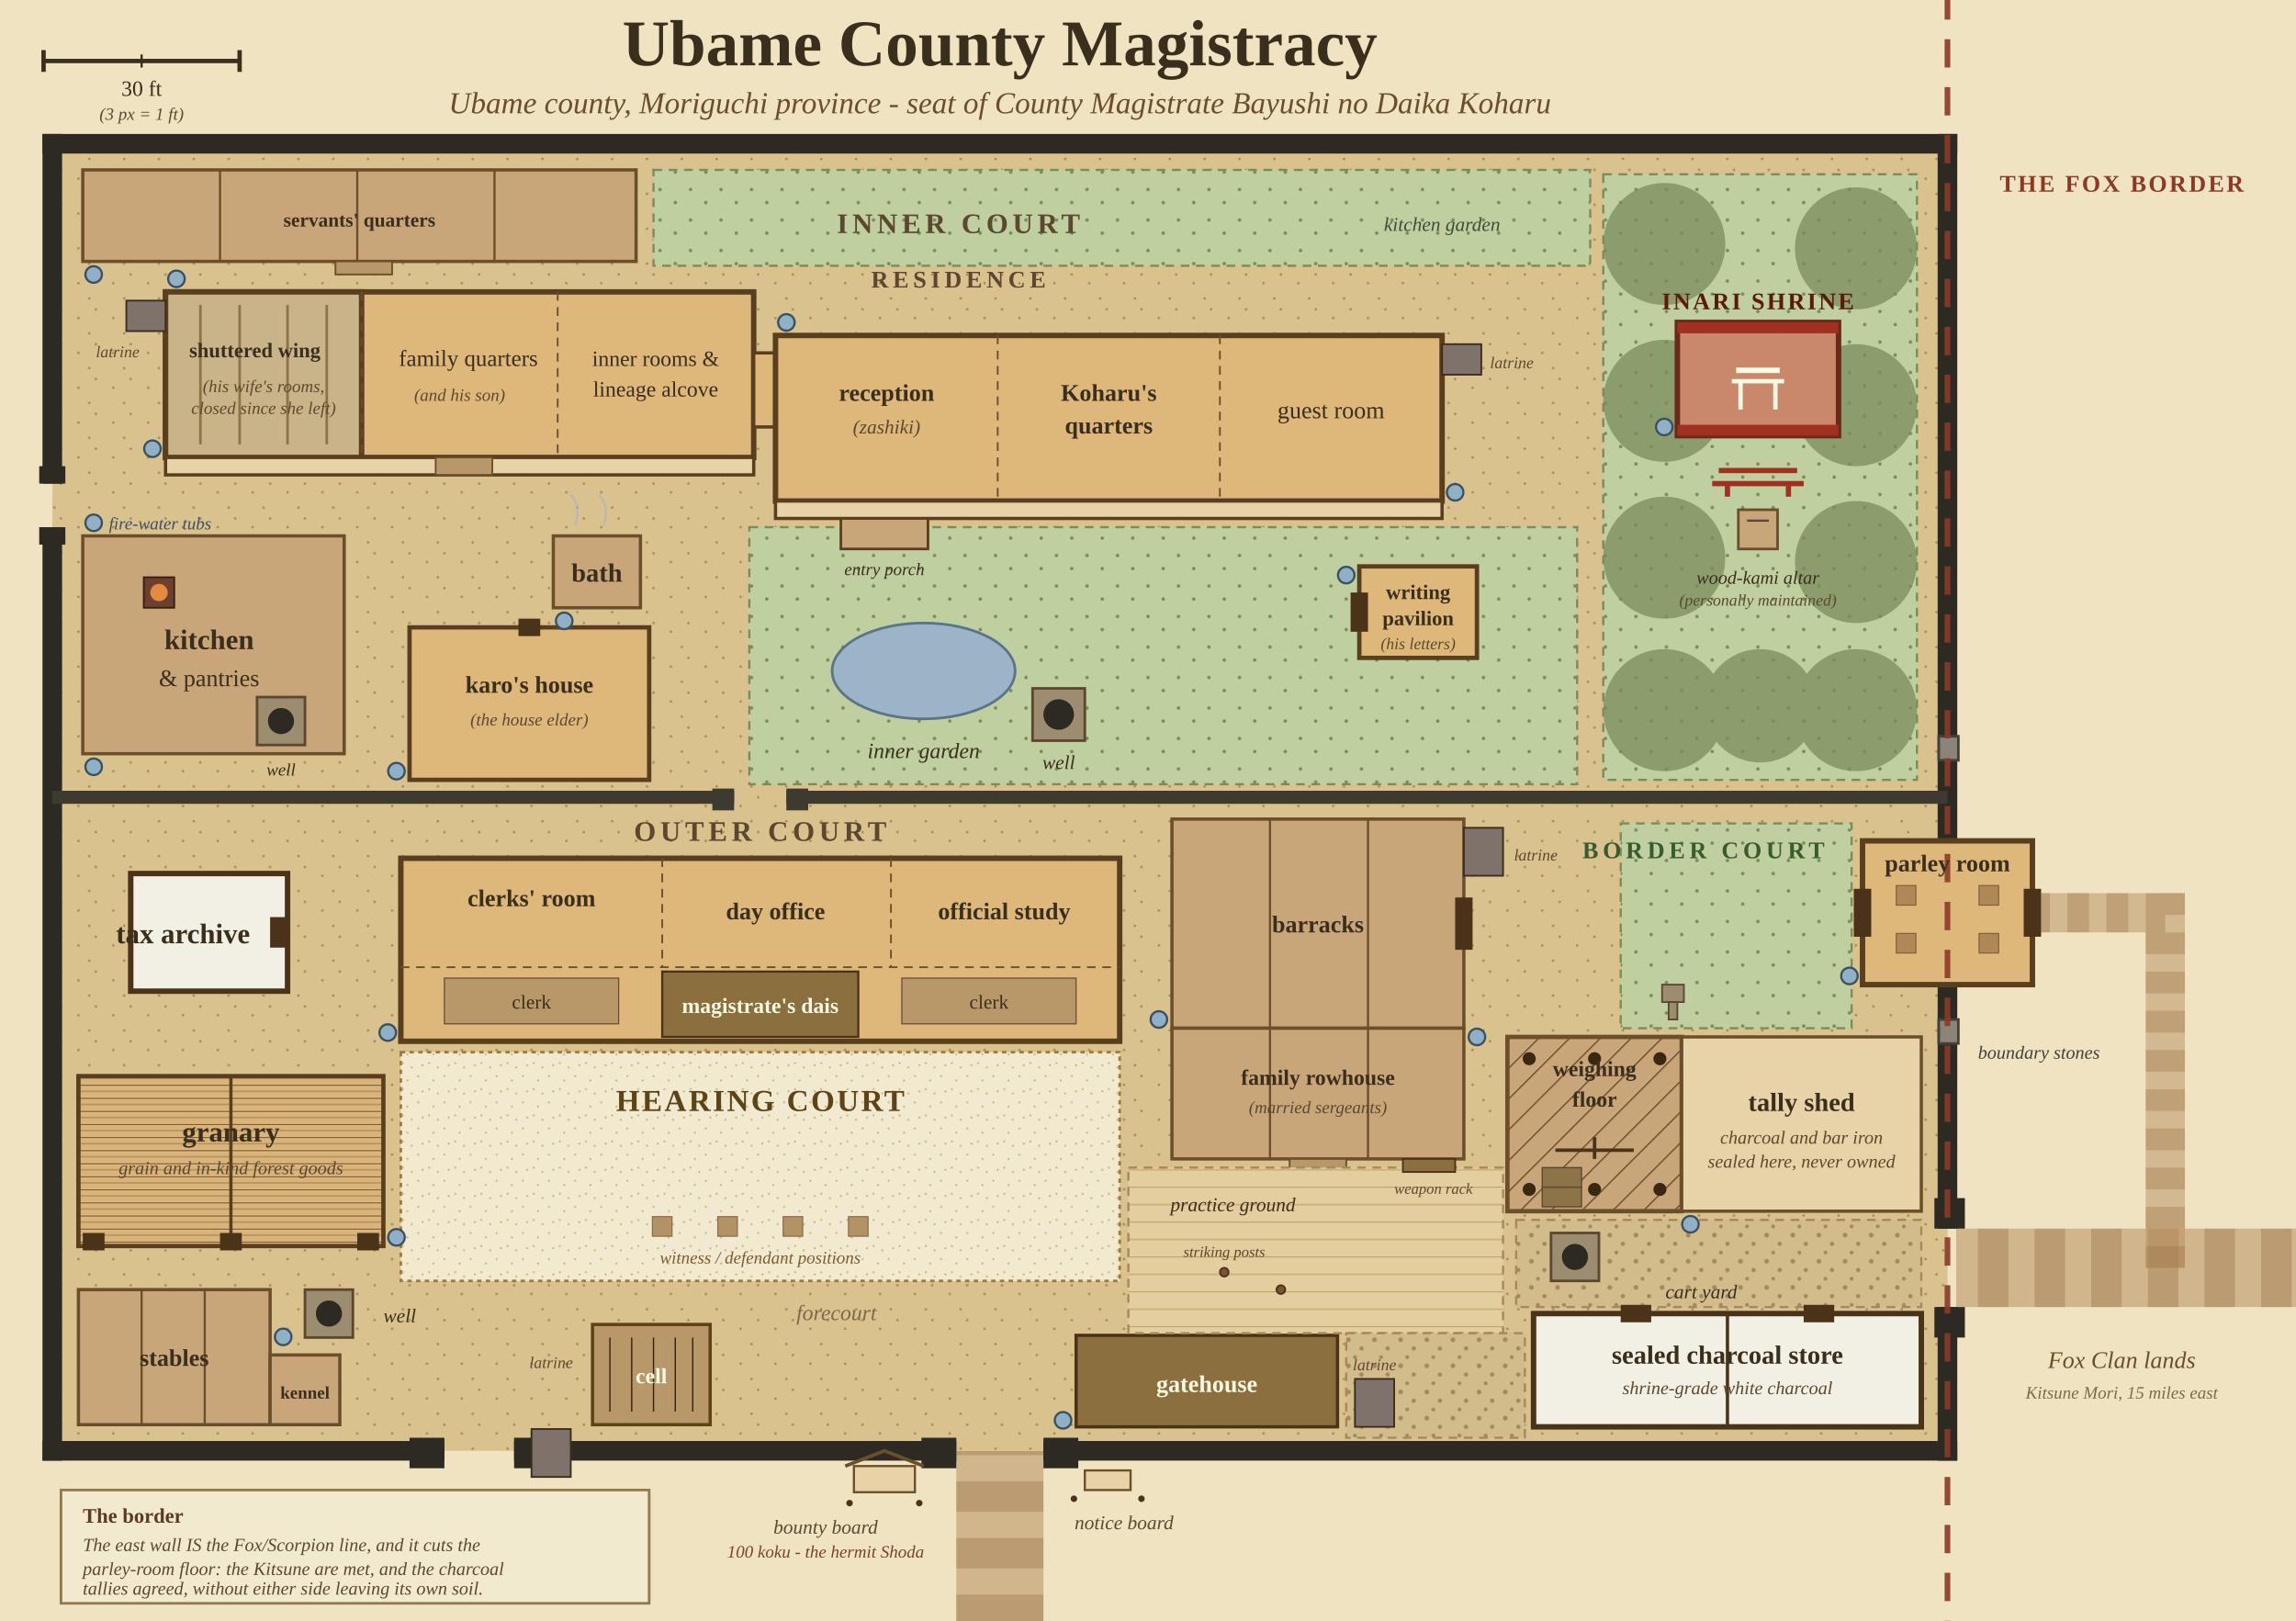
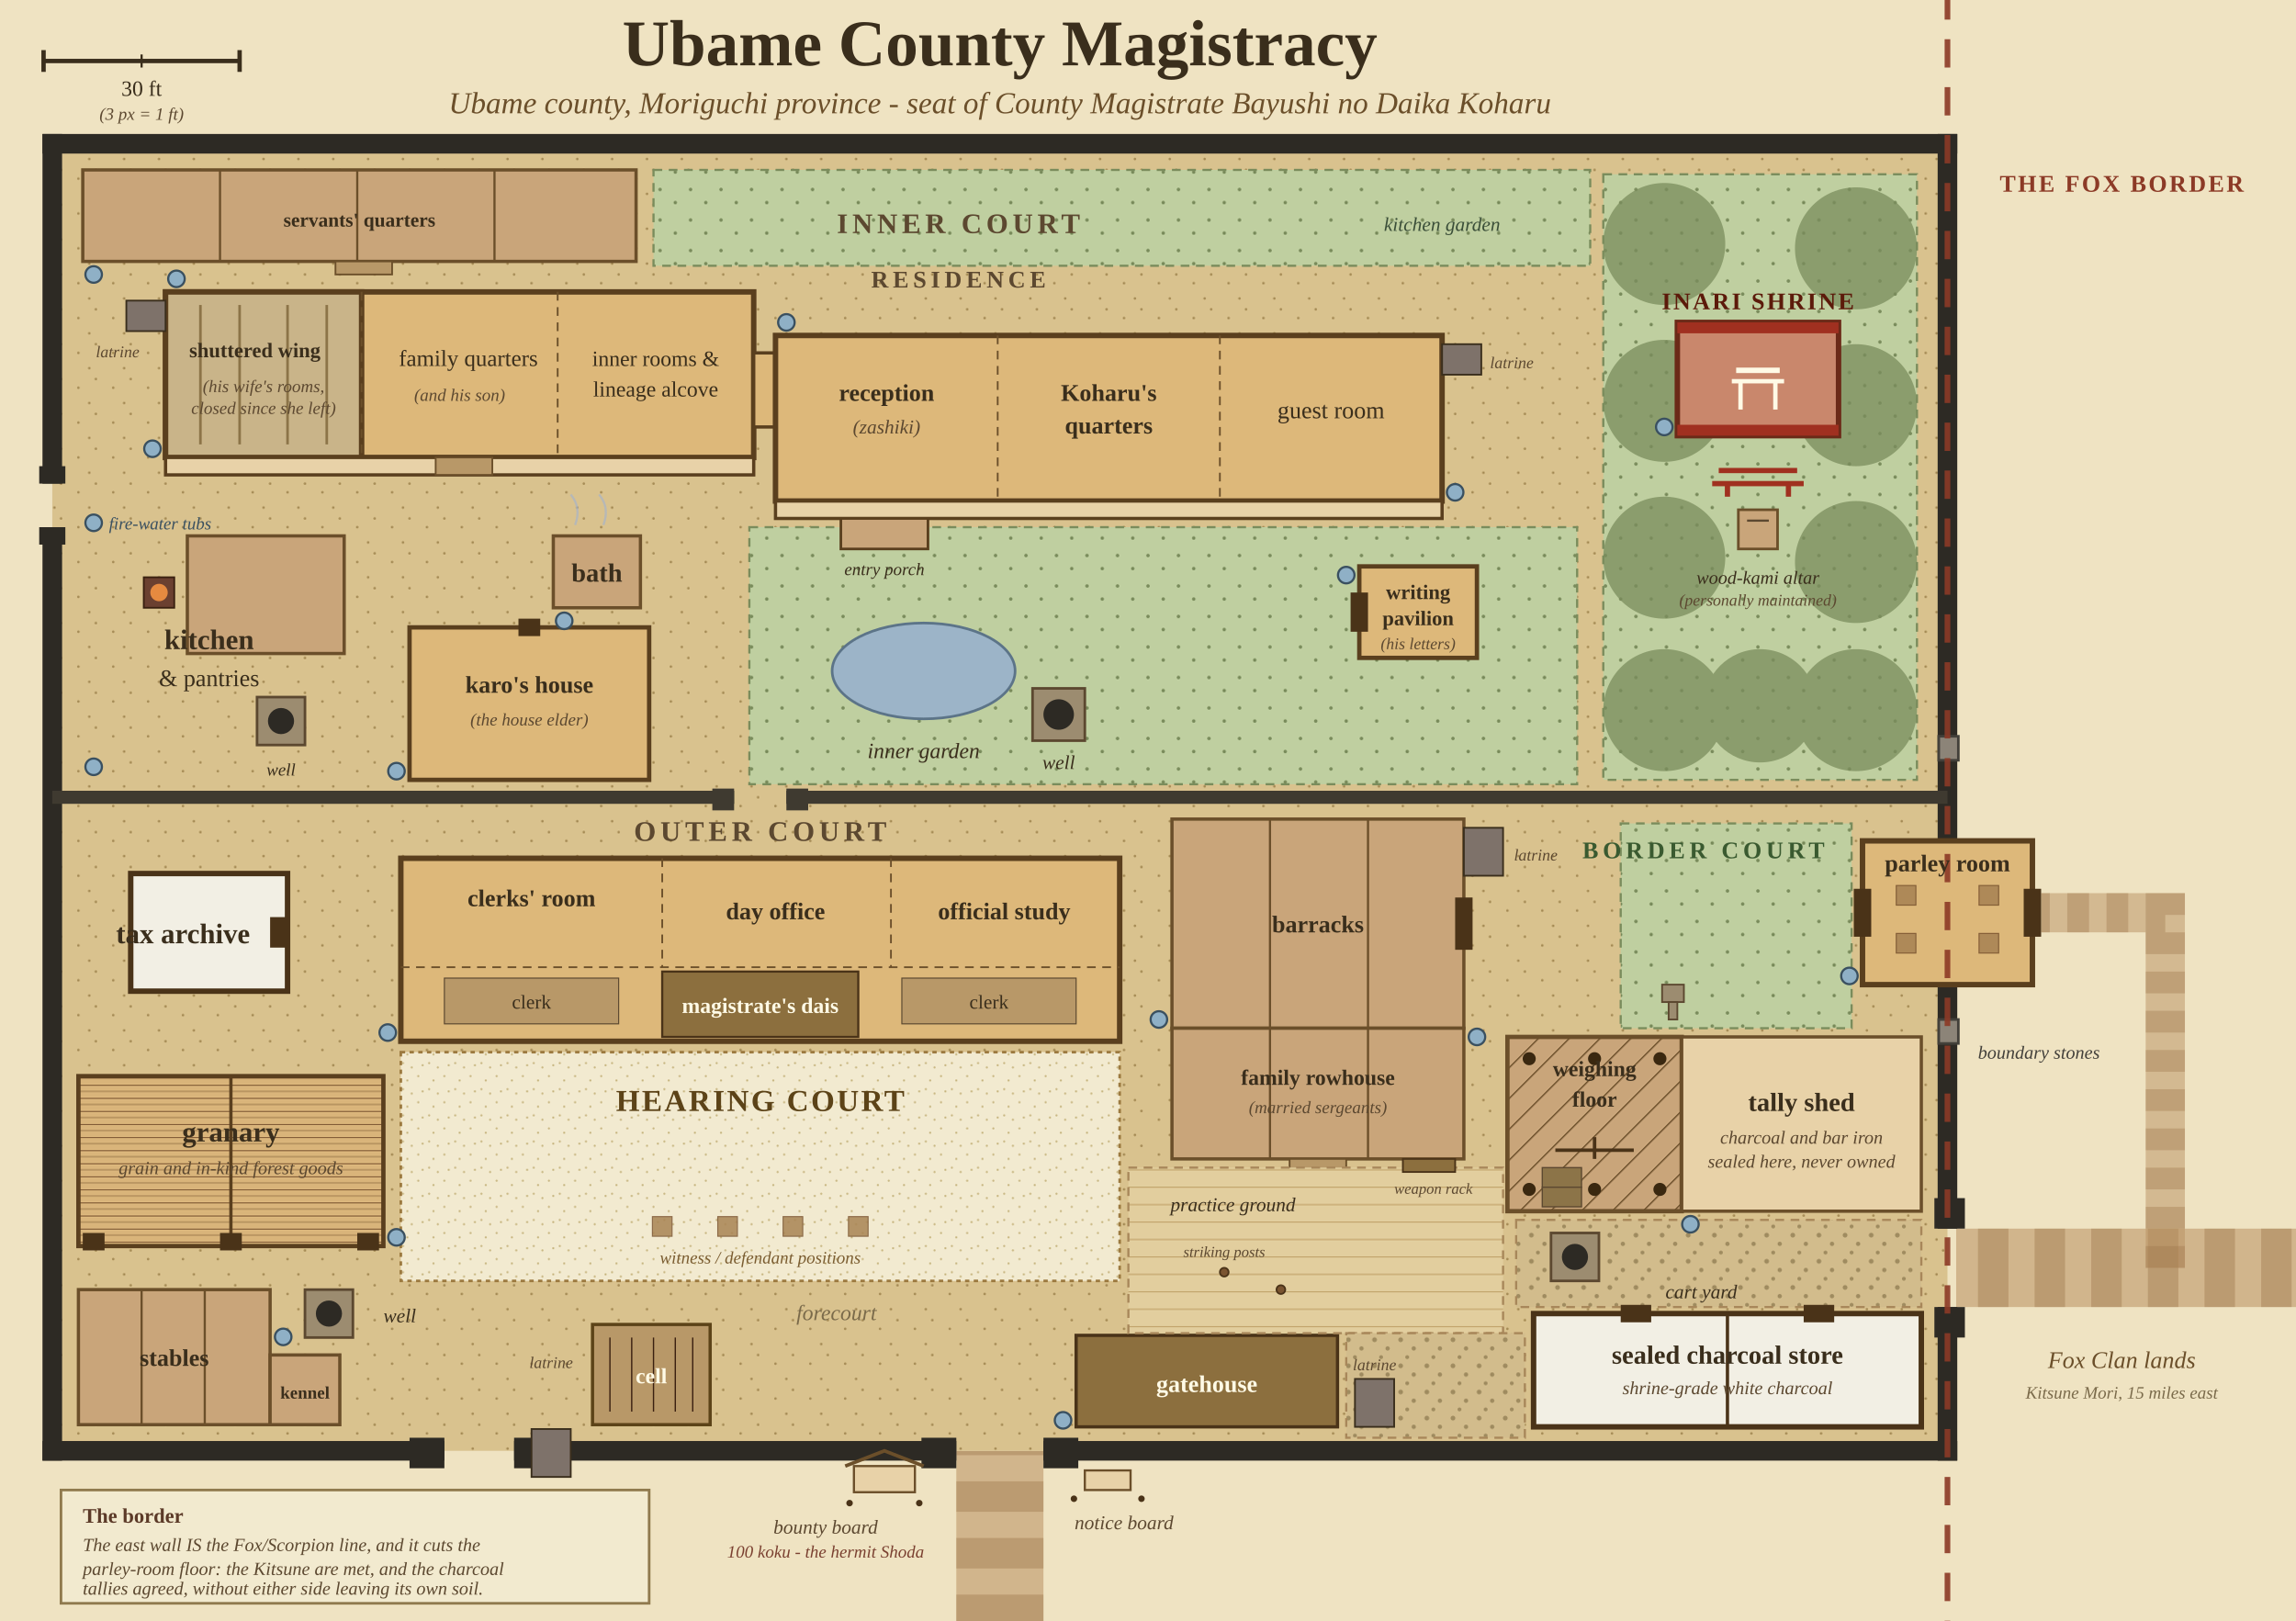
<svg xmlns="http://www.w3.org/2000/svg" viewBox="176 84 1054 744" font-family="Georgia, 'Times New Roman', serif">
  <defs>
    <pattern id="colonnade-hatch" patternUnits="userSpaceOnUse" width="10" height="10" patternTransform="rotate(45)">
      <rect width="10" height="10" fill="#C9A57A" />
      <line x1="0" y1="0" x2="0" y2="10" stroke="#6B4F2A" stroke-width="1.2" />
    </pattern>
    <pattern id="garden-stipple" patternUnits="userSpaceOnUse" width="14" height="14">
      <rect width="14" height="14" fill="#BFCFA0" />
      <circle cx="3" cy="3" r="0.8" fill="#7A8C5C" />
      <circle cx="10" cy="9" r="0.8" fill="#7A8C5C" />
    </pattern>
    <pattern id="court-earth" patternUnits="userSpaceOnUse" width="16" height="16">
      <rect width="16" height="16" fill="#D9C28E" />
      <circle cx="4" cy="6" r="0.6" fill="#A88E58" />
      <circle cx="12" cy="2" r="0.6" fill="#A88E58" />
      <circle cx="9" cy="13" r="0.6" fill="#A88E58" />
    </pattern>
    <pattern id="keiko-earth" patternUnits="userSpaceOnUse" width="16" height="16">
      <rect width="16" height="16" fill="#E2CE9E" />
      <line x1="0" y1="5" x2="16" y2="5" stroke="#C2A46C" stroke-width="0.5" />
      <line x1="0" y1="13" x2="16" y2="13" stroke="#C2A46C" stroke-width="0.5" />
    </pattern>
    <pattern id="oshirasu-sand" patternUnits="userSpaceOnUse" width="12" height="12">
      <rect width="12" height="12" fill="#F2EAD0" />
      <circle cx="3" cy="4" r="0.5" fill="#C9B884" />
      <circle cx="8" cy="2" r="0.5" fill="#C9B884" />
      <circle cx="10" cy="9" r="0.5" fill="#C9B884" />
      <circle cx="5" cy="10" r="0.5" fill="#C9B884" />
      <circle cx="1" cy="8" r="0.5" fill="#C9B884" />
    </pattern>
    <pattern id="granary-slats" patternUnits="userSpaceOnUse" width="14" height="6">
      <rect width="14" height="6" fill="#D9B47A" />
      <line x1="0" y1="0" x2="14" y2="0" stroke="#7A5430" stroke-width="0.8" />
      <line x1="0" y1="3" x2="14" y2="3" stroke="#A88454" stroke-width="0.5" />
    </pattern>
    <pattern id="cart-gravel" patternUnits="userSpaceOnUse" width="12" height="12">
      <rect width="12" height="12" fill="#D2BC8C" />
      <circle cx="3" cy="3" r="1.1" fill="#A08C60" />
      <circle cx="9" cy="7" r="1.0" fill="#A08C60" />
      <circle cx="6" cy="11" r="0.9" fill="#A08C60" />
    </pattern>
  </defs>
  <rect x="0" y="0" width="1300" height="900" fill="#EFE3C2" data-kind="-" />
  <g data-kind="road">
    <path d="M 635 830 L 635 750" stroke="#B89060" stroke-width="40" stroke-linecap="butt" opacity="0.55" />
    <path d="M 635 830 L 635 750" stroke="#9C7448" stroke-width="40" stroke-dasharray="14 12" fill="none" opacity="0.4" />
  </g>
  <g data-kind="road">
    <path d="M 1280 666 L 1074 666" stroke="#B89060" stroke-width="36" stroke-linecap="butt" opacity="0.55" />
    <path d="M 1280 666 L 1074 666" stroke="#9C7448" stroke-width="36" stroke-dasharray="14 12" fill="none" opacity="0.4" />
    <path d="M 1170 666 L 1170 503 L 1113 503" stroke="#B89060" stroke-width="18" fill="none" stroke-linecap="butt" opacity="0.5" />
    <path d="M 1170 666 L 1170 503 L 1113 503" stroke="#9C7448" stroke-width="18" stroke-dasharray="10 8" fill="none" opacity="0.35" />
  </g>
  <text x="635" y="114" text-anchor="middle" font-size="30" font-weight="bold" fill="#3A2E1C" data-kind="-">Ubame County Magistracy</text>
  <text x="635" y="136" text-anchor="middle" font-size="14" font-style="italic" fill="#6B4F2A" data-kind="-">Ubame county, Moriguchi province - seat of County Magistrate Bayushi no Daika Koharu</text>
  <g data-kind="-">
    <g stroke="#3A2E1C">
      <line x1="196" y1="112" x2="286" y2="112" stroke-width="2" />
      <line x1="196" y1="107" x2="196" y2="117" stroke-width="2" />
      <line x1="286" y1="107" x2="286" y2="117" stroke-width="2" />
      <line x1="241" y1="109" x2="241" y2="115" stroke-width="1" />
    </g>
    <text x="241" y="128" text-anchor="middle" font-size="10" fill="#3A2E1C">30 ft</text>
    <text x="241" y="139" text-anchor="middle" font-size="8" font-style="italic" fill="#5C4830">(3 px = 1 ft)</text>
  </g>
  <rect x="200" y="150" width="870" height="301" fill="url(#court-earth)" id="precinct" data-kind="inner court" />
  <rect x="200" y="450" width="870" height="300" fill="url(#court-earth)" id="precinct" data-kind="outer court" />
  <g stroke="#2D2A24" stroke-width="9" fill="none" stroke-linecap="square" data-kind="compound wall">
    <line x1="200" y1="150" x2="1070" y2="150" />
    <line x1="200" y1="150" x2="200" y2="301.5" />
    <line x1="200" y1="330.5" x2="200" y2="750" />
    <line x1="1070" y1="150" x2="1070" y2="465.5" />
    <line x1="1070" y1="540.5" x2="1070" y2="643.5" />
    <line x1="1070" y1="688.5" x2="1070" y2="750" />
    <line x1="200" y1="750" x2="375.5" y2="750" />
    <line x1="416.5" y1="750" x2="610.5" y2="750" />
    <line x1="659.5" y1="750" x2="1070" y2="750" />
  </g>
  <g fill="#2D2A24" data-kind="side gate">
    <rect x="599" y="744" width="16" height="14" data-kind="main gate" />
    <rect x="655" y="744" width="16" height="14" data-kind="main gate" />
    <rect x="364" y="744" width="16" height="14" />
    <rect x="412" y="744" width="16" height="14" />
    <rect x="194" y="298" width="12" height="8" />
    <rect x="194" y="326" width="12" height="8" />
    <rect x="1064" y="634" width="14" height="14" />
    <rect x="1064" y="684" width="14" height="14" />
  </g>
  <g stroke="#3F3A30" stroke-width="6" fill="none" data-kind="court divider">
    <line x1="200" y1="450" x2="513" y2="450" />
    <line x1="537" y1="450" x2="1070" y2="450" />
  </g>
  <g fill="#3F3A30" data-kind="court divider">
    <rect x="503" y="446" width="10" height="10" />
    <rect x="537" y="446" width="10" height="10" />
  </g>
  <g data-kind="tax archive">
    <rect x="236" y="485" width="72" height="54" fill="#F2EFE4" stroke="#4A3318" stroke-width="2.5" />
    <rect x="300" y="505" width="8" height="14" fill="#4A3318" />
    <text x="260" y="517" text-anchor="middle" font-size="13" font-weight="bold" fill="#3A2E1C">tax archive</text>
  </g>
  <g data-kind="granary">
    <rect x="212" y="578" width="140" height="78" fill="url(#granary-slats)" stroke="#5A3F1E" stroke-width="2" />
    <line x1="282" y1="578" x2="282" y2="656" stroke="#5A3F1E" stroke-width="1.5" />
    <rect x="214" y="650" width="10" height="8" fill="#4A3318" />
    <rect x="277" y="650" width="10" height="8" fill="#4A3318" />
    <rect x="340" y="650" width="10" height="8" fill="#4A3318" />
    <text x="282" y="608" text-anchor="middle" font-size="13" font-weight="bold" fill="#3A2E1C">granary</text>
    <text x="282" y="623" text-anchor="middle" font-size="8.5" font-style="italic" fill="#5C4830">grain and in-kind forest goods</text>
  </g>
  <g data-kind="stables">
    <rect x="212" y="676" width="88" height="62" fill="#C9A57A" stroke="#6B4F2A" stroke-width="1.5" />
    <line x1="241" y1="676" x2="241" y2="738" stroke="#6B4F2A" stroke-width="1" />
    <line x1="270" y1="676" x2="270" y2="738" stroke="#6B4F2A" stroke-width="1" />
    <text x="256" y="711" text-anchor="middle" font-size="11" font-weight="bold" fill="#3A2E1C">stables</text>
  </g>
  <g data-kind="kennel">
    <rect x="300" y="706" width="32" height="32" fill="#C9A57A" stroke="#6B4F2A" stroke-width="1.5" />
    <text x="316" y="726" text-anchor="middle" font-size="8" font-weight="bold" fill="#3A2E1C">kennel</text>
  </g>
  <g data-kind="latrine">
    <rect x="420" y="740" width="18" height="22" fill="#7E726A" stroke="#3A2E1C" stroke-width="0.8" />
    <text x="429" y="712" text-anchor="middle" font-size="7.5" font-style="italic" fill="#5C4830">latrine</text>
  </g>
  <g data-kind="well">
    <rect x="316" y="676" width="22" height="22" fill="#9C8C70" stroke="#5C4830" stroke-width="1.2" />
    <circle cx="327" cy="687" r="6" fill="#2D2A24" />
    <text x="352" y="691" text-anchor="start" font-size="9" font-style="italic" fill="#3A2E1C">well</text>
  </g>
  <g data-kind="office hall">
    <rect x="360" y="478" width="330" height="84" fill="#DDB87A" stroke="#5A3F1E" stroke-width="2.5" />
    <line x1="360" y1="528" x2="690" y2="528" stroke="#6B4F2A" stroke-width="0.8" stroke-dasharray="4 3" />
    <line x1="480" y1="478" x2="480" y2="528" stroke="#6B4F2A" stroke-width="0.8" stroke-dasharray="4 3" />
    <line x1="585" y1="478" x2="585" y2="528" stroke="#6B4F2A" stroke-width="0.8" stroke-dasharray="4 3" />
    <text x="420" y="500" text-anchor="middle" font-size="11" font-weight="bold" fill="#3A2E1C" data-kind="clerks' room">clerks' room</text>
    <text x="532" y="506" text-anchor="middle" font-size="11" font-weight="bold" fill="#3A2E1C">day office</text>
    <text x="637" y="506" text-anchor="middle" font-size="11" font-weight="bold" fill="#3A2E1C">official study</text>
    <rect x="480" y="530" width="90" height="30" fill="#8C6F3E" stroke="#4A3318" stroke-width="1" data-kind="magistrate's dais" />
    <text x="525" y="549" text-anchor="middle" font-size="10" fill="#FFFAE6" font-weight="bold" data-kind="magistrate's dais">magistrate's dais</text>
    <rect x="380" y="533" width="80" height="21" fill="#B89868" stroke="#5C4830" stroke-width="0.5" />
    <text x="420" y="547" text-anchor="middle" font-size="9" fill="#3A2E1C">clerk</text>
    <rect x="590" y="533" width="80" height="21" fill="#B89868" stroke="#5C4830" stroke-width="0.5" />
    <text x="630" y="547" text-anchor="middle" font-size="9" fill="#3A2E1C">clerk</text>
  </g>
  <g data-kind="hearing court">
    <rect x="360" y="567" width="330" height="105" fill="url(#oshirasu-sand)" stroke="#9C7A40" stroke-width="1.2" stroke-dasharray="2 2" />
    <text x="525" y="594" text-anchor="middle" font-size="14" font-weight="bold" fill="#5C4318" letter-spacing="1">HEARING COURT</text>
    <g fill="#A88454" stroke="#7A5430" stroke-width="0.5" opacity="0.85">
      <rect x="475.5" y="642.5" width="9" height="9" />
      <rect x="505.5" y="642.5" width="9" height="9" />
      <rect x="535.5" y="642.5" width="9" height="9" />
      <rect x="565.5" y="642.5" width="9" height="9" />
    </g>
    <text x="525" y="664" text-anchor="middle" font-size="8" font-style="italic" fill="#7A5C30">witness / defendant positions</text>
  </g>
  <g data-kind="cell">
    <rect x="448" y="692" width="54" height="46" fill="#B89868" stroke="#5C4318" stroke-width="1.5" />
    <line x1="456" y1="698" x2="456" y2="732" stroke="#3A2010" stroke-width="0.6" />
    <line x1="466" y1="698" x2="466" y2="732" stroke="#3A2010" stroke-width="0.6" />
    <line x1="494" y1="698" x2="494" y2="732" stroke="#3A2010" stroke-width="0.6" />
    <line x1="486" y1="698" x2="486" y2="732" stroke="#3A2010" stroke-width="0.6" />
    <line x1="476" y1="698" x2="476" y2="732" stroke="#3A2010" stroke-width="0.6" />
    <text x="475" y="719" text-anchor="middle" font-size="10" font-weight="bold" fill="#FFFAE6">cell</text>
  </g>
  <g data-kind="gatehouse">
    <rect x="670" y="697" width="120" height="42" fill="#8C6F3E" stroke="#4A3318" stroke-width="1.5" />
    <text x="730" y="723" text-anchor="middle" font-size="11" font-weight="bold" fill="#FFFAE6">gatehouse</text>
  </g>
  <g data-kind="barracks">
    <rect x="714" y="460" width="134" height="96" fill="#C9A57A" stroke="#6B4F2A" stroke-width="1.5" />
    <line x1="759" y1="460" x2="759" y2="556" stroke="#6B4F2A" stroke-width="1" />
    <line x1="804" y1="460" x2="804" y2="556" stroke="#6B4F2A" stroke-width="1" />
    <rect x="844" y="496" width="8" height="24" fill="#4A3318" />
    <text x="781" y="512" text-anchor="middle" font-size="11" font-weight="bold" fill="#3A2E1C">barracks</text>
  </g>
  <g data-kind="retainers' quarters">
    <rect x="714" y="556" width="134" height="60" fill="#C9A57A" stroke="#6B4F2A" stroke-width="1.5" />
    <line x1="759" y1="556" x2="759" y2="616" stroke="#6B4F2A" stroke-width="1" />
    <line x1="804" y1="556" x2="804" y2="616" stroke="#6B4F2A" stroke-width="1" />
    <rect x="768" y="616" width="26" height="6" fill="#B89868" stroke="#6B4F2A" stroke-width="0.8" />
    <text x="781" y="582" text-anchor="middle" font-size="10" font-weight="bold" fill="#3A2E1C">family rowhouse</text>
    <text x="781" y="595" text-anchor="middle" font-size="8" font-style="italic" fill="#5C4830">(married sergeants)</text>
  </g>
  <g data-kind="latrine">
    <rect x="848" y="464" width="18" height="22" fill="#7E726A" stroke="#3A2E1C" stroke-width="0.8" />
    <text x="871" y="479" text-anchor="start" font-size="7.5" font-style="italic" fill="#5C4830">latrine</text>
  </g>
  <g data-kind="practice ground">
    <rect x="694" y="620" width="172" height="76" fill="url(#keiko-earth)" stroke="#A8875A" stroke-width="1" stroke-dasharray="4 3" />
    <text x="742" y="640" text-anchor="middle" font-size="9" font-style="italic" fill="#3A2E1C">practice ground</text>
    <circle cx="738" cy="668" r="2" fill="#7A5430" stroke="#4A3318" stroke-width="0.8" />
    <circle cx="764" cy="676" r="2" fill="#7A5430" stroke="#4A3318" stroke-width="0.8" />
    <text x="738" y="661" text-anchor="middle" font-size="7" font-style="italic" fill="#5C4830">striking posts</text>
    <rect x="820" y="616" width="24" height="6" fill="#8C6F3E" stroke="#4A3318" stroke-width="0.8" />
    <text x="852" y="632" text-anchor="end" font-size="7" font-style="italic" fill="#5C4830">weapon rack</text>
  </g>
  <g data-kind="border court">
    <rect x="920" y="462" width="106" height="94" fill="url(#garden-stipple)" stroke="#7A8C5C" stroke-width="1" stroke-dasharray="4 3" />
    <g transform="translate(944, 540)">
      <rect x="-5" y="-4" width="10" height="8" fill="#9C8C70" stroke="#5C4830" stroke-width="0.8" />
      <rect x="-2" y="4" width="4" height="8" fill="#9C8C70" stroke="#5C4830" stroke-width="0.8" />
    </g>
  </g>
  <g data-kind="weighing floor">
    <rect x="868" y="560" width="80" height="80" fill="url(#colonnade-hatch)" stroke="#6B4F2A" stroke-width="2" />
    <circle cx="878" cy="570" r="3" fill="#3A2810" />
    <circle cx="938" cy="570" r="3" fill="#3A2810" />
    <circle cx="878" cy="630" r="3" fill="#3A2810" />
    <circle cx="938" cy="630" r="3" fill="#3A2810" />
    <circle cx="908" cy="570" r="3" fill="#3A2810" />
    <circle cx="908" cy="630" r="3" fill="#3A2810" />
    <line x1="890" y1="612" x2="926" y2="612" stroke="#4A3318" stroke-width="1.6" />
    <line x1="908" y1="606" x2="908" y2="616" stroke="#4A3318" stroke-width="1.6" />
    <rect x="884" y="620" width="18" height="9" fill="#8C7448" stroke="#5C4830" stroke-width="0.6" />
    <rect x="884" y="629" width="18" height="9" fill="#8C7448" stroke="#5C4830" stroke-width="0.6" />
    <text x="908" y="578" text-anchor="middle" font-size="10" font-weight="bold" fill="#3A2E1C">weighing</text>
    <text x="908" y="592" text-anchor="middle" font-size="10" font-weight="bold" fill="#3A2E1C">floor</text>
  </g>
  <g data-kind="tally office">
    <rect x="948" y="560" width="110" height="80" fill="#E8D2A8" stroke="#6B4F2A" stroke-width="1.5" />
    <text x="1003" y="594" text-anchor="middle" font-size="12" font-weight="bold" fill="#3A2E1C">tally shed</text>
    <text x="1003" y="609" text-anchor="middle" font-size="8.5" font-style="italic" fill="#5C4830">charcoal and bar iron</text>
    <text x="1003" y="620" text-anchor="middle" font-size="8.5" font-style="italic" fill="#5C4830">sealed here, never owned</text>
  </g>
  <g data-kind="cart yard">
    <rect x="872" y="644" width="186" height="40" fill="url(#cart-gravel)" stroke="#A8875A" stroke-width="1" stroke-dasharray="4 3" />
    <rect x="794" y="696" width="82" height="48" fill="url(#cart-gravel)" stroke="#A8875A" stroke-width="1" stroke-dasharray="4 3" />
    <text x="957" y="680" text-anchor="middle" font-size="9" font-style="italic" fill="#3A2E1C">cart yard</text>
  </g>
  <g data-kind="latrine">
    <rect x="798" y="717" width="18" height="22" fill="#7E726A" stroke="#3A2E1C" stroke-width="0.8" />
    <text x="807" y="713" text-anchor="middle" font-size="7.5" font-style="italic" fill="#5C4830">latrine</text>
  </g>
  <g data-kind="well">
    <rect x="888" y="650" width="22" height="22" fill="#9C8C70" stroke="#5C4830" stroke-width="1.2" />
    <circle cx="899" cy="661" r="6" fill="#2D2A24" />
  </g>
  <g data-kind="charcoal store">
    <rect x="880" y="687" width="178" height="52" fill="#F2EFE4" stroke="#4A3318" stroke-width="2.5" />
    <line x1="969" y1="687" x2="969" y2="739" stroke="#4A3318" stroke-width="1.5" />
    <rect x="920" y="683" width="14" height="8" fill="#4A3318" />
    <rect x="1004" y="683" width="14" height="8" fill="#4A3318" />
    <text x="969" y="710" text-anchor="middle" font-size="12" font-weight="bold" fill="#3A2E1C">sealed charcoal store</text>
    <text x="969" y="724" text-anchor="middle" font-size="8.5" font-style="italic" fill="#5C4830">shrine-grade white charcoal</text>
  </g>
  <g data-kind="servants' quarters">
    <rect x="214" y="162" width="254" height="42" fill="#C9A57A" stroke="#6B4F2A" stroke-width="1.5" />
    <line x1="277" y1="162" x2="277" y2="204" stroke="#6B4F2A" stroke-width="1" />
    <line x1="340" y1="162" x2="340" y2="204" stroke="#6B4F2A" stroke-width="1" />
    <line x1="403" y1="162" x2="403" y2="204" stroke="#6B4F2A" stroke-width="1" />
    <rect x="330" y="204" width="26" height="6" fill="#B89868" stroke="#6B4F2A" stroke-width="0.8" />
    <text x="341" y="188" text-anchor="middle" font-size="9" font-weight="bold" fill="#3A2E1C">servants' quarters</text>
  </g>
  <g data-kind="vegetable garden">
    <rect x="476" y="162" width="430" height="44" fill="url(#garden-stipple)" stroke="#7A8C5C" stroke-width="1" stroke-dasharray="4 3" />
    <text x="838" y="190" text-anchor="middle" font-size="9" font-style="italic" fill="#3A4E38">kitchen garden</text>
  </g>
  <rect x="912" y="164" width="144" height="278" fill="url(#garden-stipple)" stroke="#7A8C5C" stroke-width="1" stroke-dasharray="4 3" data-kind="shrine grove" />
  <g fill="#7A8C5C" opacity="0.75" data-kind="shrine grove">
    <circle cx="940" cy="196" r="28" />
    <circle cx="1028" cy="198" r="28" />
    <circle cx="940" cy="268" r="28" />
    <circle cx="1028" cy="270" r="28" />
    <circle cx="940" cy="340" r="28" />
    <circle cx="1028" cy="342" r="28" />
    <circle cx="940" cy="410" r="28" />
    <circle cx="1028" cy="410" r="28" />
    <circle cx="984" cy="408" r="26" />
  </g>
  <g data-kind="compound shrine">
    <rect x="946" y="232" width="74" height="52" fill="#C9876C" stroke="#6B2A18" stroke-width="2.5" />
    <rect x="946" y="232" width="74" height="5" fill="#A03020" />
    <rect x="946" y="279" width="74" height="5" fill="#A03020" />
    <g transform="translate(983, 254)">
      <line x1="-10" y1="0" x2="10" y2="0" stroke="#FFFAE6" stroke-width="2.5" />
      <line x1="-12" y1="5" x2="12" y2="5" stroke="#FFFAE6" stroke-width="2" />
      <line x1="-8" y1="5" x2="-8" y2="18" stroke="#FFFAE6" stroke-width="2" />
      <line x1="8" y1="5" x2="8" y2="18" stroke="#FFFAE6" stroke-width="2" />
    </g>
  </g>
  <text x="983" y="226" text-anchor="middle" font-size="11" font-weight="bold" fill="#5C1A0A" letter-spacing="1" data-kind="compound shrine">INARI SHRINE</text>
  <g stroke="#A03020" stroke-width="2.4" fill="none" data-kind="compound shrine">
    <line x1="965" y1="300" x2="1001" y2="300" />
    <line x1="962" y1="306" x2="1004" y2="306" />
    <line x1="969" y1="306" x2="969" y2="312" />
    <line x1="997" y1="306" x2="997" y2="312" />
  </g>
  <g data-kind="wood-kami altar">
    <rect x="974" y="318" width="18" height="18" fill="#C9A57A" stroke="#6B4F2A" stroke-width="1.2" />
    <line x1="978" y1="323" x2="988" y2="323" stroke="#5C4830" stroke-width="1" />
    <text x="983" y="352" text-anchor="middle" font-size="8.5" font-style="italic" fill="#3A2E1C">wood-kami altar</text>
    <text x="983" y="362" text-anchor="middle" font-size="7.5" font-style="italic" fill="#5C4830">(personally maintained)</text>
  </g>
  <g data-kind="residence">
    <rect x="252" y="218" width="270" height="76" fill="#DDB87A" stroke="#5A3F1E" stroke-width="2.5" />
    <rect x="252" y="218" width="90" height="76" fill="#C9B489" stroke="#5A3F1E" stroke-width="2.5" />
    <rect x="252" y="294" width="270" height="8" fill="#E8D2A8" stroke="#5A3F1E" stroke-width="1.5" />
    <line x1="342" y1="218" x2="342" y2="294" stroke="#6B4F2A" stroke-width="0.8" stroke-dasharray="4 3" />
    <line x1="432" y1="218" x2="432" y2="294" stroke="#6B4F2A" stroke-width="0.8" stroke-dasharray="4 3" />
    <g stroke="#8C7448" stroke-width="1.2">
      <line x1="268" y1="224" x2="268" y2="288" />
      <line x1="286" y1="224" x2="286" y2="288" />
      <line x1="308" y1="224" x2="308" y2="288" />
      <line x1="326" y1="224" x2="326" y2="288" />
    </g>
    <rect x="376" y="294" width="26" height="8" fill="#B89868" stroke="#6B4F2A" stroke-width="0.8" />
    <text x="293" y="248" text-anchor="middle" font-size="9.5" font-weight="bold" fill="#3A2E1C">shuttered wing</text>
    <text x="297" y="264" text-anchor="middle" font-size="8" font-style="italic" fill="#5C4830">(his wife's rooms,</text>
    <text x="297" y="274" text-anchor="middle" font-size="8" font-style="italic" fill="#5C4830">closed since she left)</text>
    <text x="391" y="252" text-anchor="middle" font-size="10.5" fill="#3A2E1C">family quarters</text>
    <text x="387" y="268" text-anchor="middle" font-size="8" font-style="italic" fill="#5C4830">(and his son)</text>
    <text x="477" y="252" text-anchor="middle" font-size="10" fill="#3A2E1C" data-kind="ancestral alcove">inner rooms &amp;</text>
    <text x="477" y="266" text-anchor="middle" font-size="10" fill="#3A2E1C" data-kind="ancestral alcove">lineage alcove</text>
    <rect x="522" y="246" width="10" height="34" fill="#DDB87A" stroke="#5A3F1E" stroke-width="1.5" />
    <rect x="532" y="238" width="306" height="76" fill="#DDB87A" stroke="#5A3F1E" stroke-width="2.5" />
    <rect x="532" y="314" width="306" height="8" fill="#E8D2A8" stroke="#5A3F1E" stroke-width="1.5" />
    <line x1="634" y1="238" x2="634" y2="314" stroke="#6B4F2A" stroke-width="0.8" stroke-dasharray="4 3" />
    <line x1="736" y1="238" x2="736" y2="314" stroke="#6B4F2A" stroke-width="0.8" stroke-dasharray="4 3" />
    <text x="583" y="268" text-anchor="middle" font-size="11" font-weight="bold" fill="#3A2E1C">reception</text>
    <text x="583" y="283" text-anchor="middle" font-size="9" font-style="italic" fill="#5C4830">(zashiki)</text>
    <text x="685" y="268" text-anchor="middle" font-size="11" font-weight="bold" fill="#3A2E1C">Koharu's</text>
    <text x="685" y="283" text-anchor="middle" font-size="11" font-weight="bold" fill="#3A2E1C">quarters</text>
    <text x="787" y="276" text-anchor="middle" font-size="11" fill="#3A2E1C" data-kind="guest quarters">guest room</text>
  </g>
  <g data-kind="latrine">
    <rect x="838" y="242" width="18" height="14" fill="#7E726A" stroke="#3A2E1C" stroke-width="0.8" />
    <text x="860" y="253" font-size="7.5" font-style="italic" fill="#5C4830">latrine</text>
    <rect x="234" y="222" width="18" height="14" fill="#7E726A" stroke="#3A2E1C" stroke-width="0.8" />
    <text x="230" y="248" text-anchor="middle" font-size="7.5" font-style="italic" fill="#5C4830">latrine</text>
  </g>
  <g data-kind="kitchen">
-     <rect x="214" y="330" width="120" height="100" fill="#C9A57A" stroke="#6B4F2A" stroke-width="1.5" />
+     <rect x="262" y="330" width="72" height="54" fill="#C9A57A" stroke="#6B4F2A" stroke-width="1.5" />
    <rect x="242" y="349" width="14" height="14" fill="#6B4030" stroke="#3A2010" stroke-width="0.8" />
    <circle cx="249" cy="356" r="4" fill="#E68A40" />
    <text x="272" y="382" text-anchor="middle" font-size="13" font-weight="bold" fill="#3A2E1C">kitchen</text>
    <text x="272" y="399" text-anchor="middle" font-size="11" fill="#3A2E1C">&amp; pantries</text>
    <rect x="294" y="404" width="22" height="22" fill="#9C8C70" stroke="#5C4830" stroke-width="1.2" data-kind="well" />
    <circle cx="305" cy="415" r="6" fill="#2D2A24" data-kind="well" />
    <text x="305" y="440" text-anchor="middle" font-size="8" font-style="italic" fill="#3A2E1C" data-kind="well">well</text>
  </g>
  <g data-kind="bath">
    <rect x="430" y="330" width="40" height="33" fill="#C9A57A" stroke="#6B4F2A" stroke-width="1.5" />
    <path d="M 440 325 q 3 -8 -2 -14 M 453 325 q 3 -8 -2 -14" stroke="#A8B4C8" stroke-width="1" fill="none" opacity="0.7" />
    <text x="450" y="351" text-anchor="middle" font-size="12" font-weight="bold" fill="#3A2E1C">bath</text>
  </g>
  <g data-kind="karo's house">
    <rect x="364" y="372" width="110" height="70" fill="#DDB87A" stroke="#5A3F1E" stroke-width="2" />
    <rect x="414" y="368" width="10" height="8" fill="#4A3318" />
    <text x="419" y="402" text-anchor="middle" font-size="11" font-weight="bold" fill="#3A2E1C">karo's house</text>
    <text x="419" y="417" text-anchor="middle" font-size="8" font-style="italic" fill="#5C4830">(the house elder)</text>
  </g>
  <g data-kind="garden">
    <rect x="520" y="326" width="380" height="118" fill="url(#garden-stipple)" stroke="#7A8C5C" stroke-width="1" stroke-dasharray="4 3" />
    <ellipse cx="600" cy="392" rx="42" ry="22" fill="#9CB4C8" stroke="#5C7488" stroke-width="1.2" />
    <text x="600" y="432" text-anchor="middle" font-size="10" font-style="italic" fill="#3A2E1C">inner garden</text>
  </g>
  <g data-kind="residence">
    <rect x="562" y="322" width="40" height="14" fill="#C9A57A" stroke="#5A3F1E" stroke-width="1.2" />
    <text x="582" y="348" text-anchor="middle" font-size="8" font-style="italic" fill="#3A2E1C">entry porch</text>
  </g>
  <g data-kind="well">
    <rect x="650" y="400" width="24" height="24" fill="#9C8C70" stroke="#5C4830" stroke-width="1.2" />
    <circle cx="662" cy="412" r="7" fill="#2D2A24" />
    <text x="662" y="437" text-anchor="middle" font-size="9" font-style="italic" fill="#3A2E1C">well</text>
  </g>
  <g data-kind="writing pavilion">
    <rect x="800" y="344" width="54" height="42" fill="#DDB87A" stroke="#5A3F1E" stroke-width="2" />
    <rect x="796" y="356" width="8" height="18" fill="#4A3318" />
    <text x="827" y="359" text-anchor="middle" font-size="9.5" font-weight="bold" fill="#3A2E1C">writing</text>
    <text x="827" y="371" text-anchor="middle" font-size="9.5" font-weight="bold" fill="#3A2E1C">pavilion</text>
    <text x="827" y="382" text-anchor="middle" font-size="7.5" font-style="italic" fill="#5C4830">(his letters)</text>
  </g>
  <g data-kind="parley room">
    <rect x="1031" y="470" width="78" height="66" fill="#DDB87A" stroke="#5A3F1E" stroke-width="2.5" />
    <rect x="1027" y="492" width="8" height="22" fill="#4A3318" />
    <rect x="1105" y="492" width="8" height="22" fill="#4A3318" />
    <g fill="#A88454" stroke="#7A5430" stroke-width="0.5" opacity="0.9">
      <rect x="1046.5" y="490.5" width="9" height="9" />
      <rect x="1046.5" y="512.5" width="9" height="9" />
      <rect x="1084.5" y="490.5" width="9" height="9" />
      <rect x="1084.5" y="512.5" width="9" height="9" />
    </g>
  </g>
  <g fill="#8C8478" stroke="#43403A" stroke-width="1.2" data-kind="boundary stones">
    <rect x="1066" y="422" width="9" height="11" />
    <rect x="1066" y="552" width="9" height="11" />
  </g>
  <g data-kind="notice board">
    <rect x="674" y="759" width="21" height="9" fill="#E8D2A8" stroke="#6B4F2A" stroke-width="1" />
    <circle cx="669" cy="772" r="1.5" fill="#4A3318" />
    <circle cx="700" cy="772" r="1.5" fill="#4A3318" />
    <text x="692" y="786" text-anchor="middle" font-size="9" font-style="italic" fill="#5C4830">notice board</text>
  </g>
  <g data-kind="notice board">
    <rect x="568" y="757" width="28" height="12" fill="#E8D2A8" stroke="#6B4F2A" stroke-width="1" />
    <path d="M 564 757 L 582 750 L 600 757" fill="none" stroke="#6B4F2A" stroke-width="1.6" />
    <circle cx="566" cy="774" r="1.5" fill="#4A3318" />
    <circle cx="598" cy="774" r="1.5" fill="#4A3318" />
    <text x="555" y="788" text-anchor="middle" font-size="9" font-style="italic" fill="#5C4830">bounty board</text>
    <text x="555" y="799" text-anchor="middle" font-size="8" font-style="italic" fill="#7A4030">100 koku - the hermit Shoda</text>
  </g>
  <g data-kind="fox border">
    <rect x="204" y="768" width="270" height="52" fill="#F2EAD0" stroke="#8C7448" stroke-width="1.2" opacity="0.95" />
    <text x="214" y="783" font-size="9.5" font-weight="bold" fill="#5C3A28">The border</text>
    <text x="214" y="796" font-size="8.5" font-style="italic" fill="#5C4830">The east wall IS the Fox/Scorpion line, and it cuts the</text>
    <text x="214" y="807" font-size="8.5" font-style="italic" fill="#5C4830">parley-room floor: the Kitsune are met, and the charcoal</text>
    <text x="214" y="816" font-size="8.5" font-style="italic" fill="#5C4830">tallies agreed, without either side leaving its own soil.</text>
  </g>
  <line x1="1070" y1="80" x2="1070" y2="832" stroke="#8C3A26" stroke-width="2.6" stroke-dasharray="13 9" opacity="0.9" data-kind="fox border" />
  <text x="1150" y="172" text-anchor="middle" font-size="11" font-weight="bold" fill="#8C3A26" letter-spacing="1" data-kind="fox border">THE FOX BORDER</text>
  <text x="1150" y="712" text-anchor="middle" font-size="11" font-style="italic" fill="#6B4F2A" data-kind="fox border">Fox Clan lands</text>
  <text x="1150" y="726" text-anchor="middle" font-size="8" font-style="italic" fill="#7A6A4A" data-kind="fox border">Kitsune Mori, 15 miles east</text>
  <text x="1070" y="484" text-anchor="middle" font-size="11" font-weight="bold" fill="#3A2E1C" data-kind="parley room">parley room</text>
  <text x="1084" y="570" text-anchor="start" font-size="8.5" font-style="italic" fill="#43403A" data-kind="boundary stones">boundary stones</text>
  <text x="616" y="191" text-anchor="middle" font-size="13" font-weight="bold" fill="#5C4830" letter-spacing="2" data-kind="inner court">INNER COURT</text>
  <text x="616" y="216" text-anchor="middle" font-size="11" font-weight="bold" fill="#5C4830" letter-spacing="2" data-kind="residence">RESIDENCE</text>
  <text x="525" y="470" text-anchor="middle" font-size="13" font-weight="bold" fill="#5C4830" letter-spacing="2" data-kind="outer court">OUTER COURT</text>
  <text x="958" y="478" text-anchor="middle" font-size="11" font-weight="bold" fill="#3A5A30" letter-spacing="2" data-kind="border court">BORDER COURT</text>
  <text x="560" y="690" text-anchor="middle" font-size="10" font-style="italic" fill="#7A6A4A" data-kind="outer court">forecourt</text>
  <g fill="#8FB0C6" stroke="#3A5060" stroke-width="1" data-kind="fire-water tubs">
    <circle cx="219" cy="324" r="3.8" />
    <circle cx="219" cy="436" r="3.8" />
    <circle cx="219" cy="210" r="3.8" />
    <circle cx="257" cy="212" r="3.8" />
    <circle cx="246" cy="290" r="3.8" />
    <circle cx="537" cy="232" r="3.8" />
    <circle cx="844" cy="310" r="3.8" />
    <circle cx="358" cy="438" r="3.8" />
    <circle cx="435" cy="369" r="3.8" />
    <circle cx="794" cy="348" r="3.8" />
    <circle cx="940" cy="280" r="3.8" />
    <circle cx="354" cy="558" r="3.8" />
    <circle cx="708" cy="552" r="3.8" />
    <circle cx="854" cy="560" r="3.8" />
    <circle cx="664" cy="736" r="3.8" />
    <circle cx="306" cy="697.7" r="3.8" />
    <circle cx="358" cy="652" r="3.8" />
    <circle cx="952" cy="646" r="3.8" />
    <circle cx="1025" cy="532" r="3.8" />
  </g>
  <text x="226" y="327" text-anchor="start" font-size="8" font-style="italic" fill="#3A5060" data-kind="fire-water tubs">fire-water tubs</text>
</svg>
